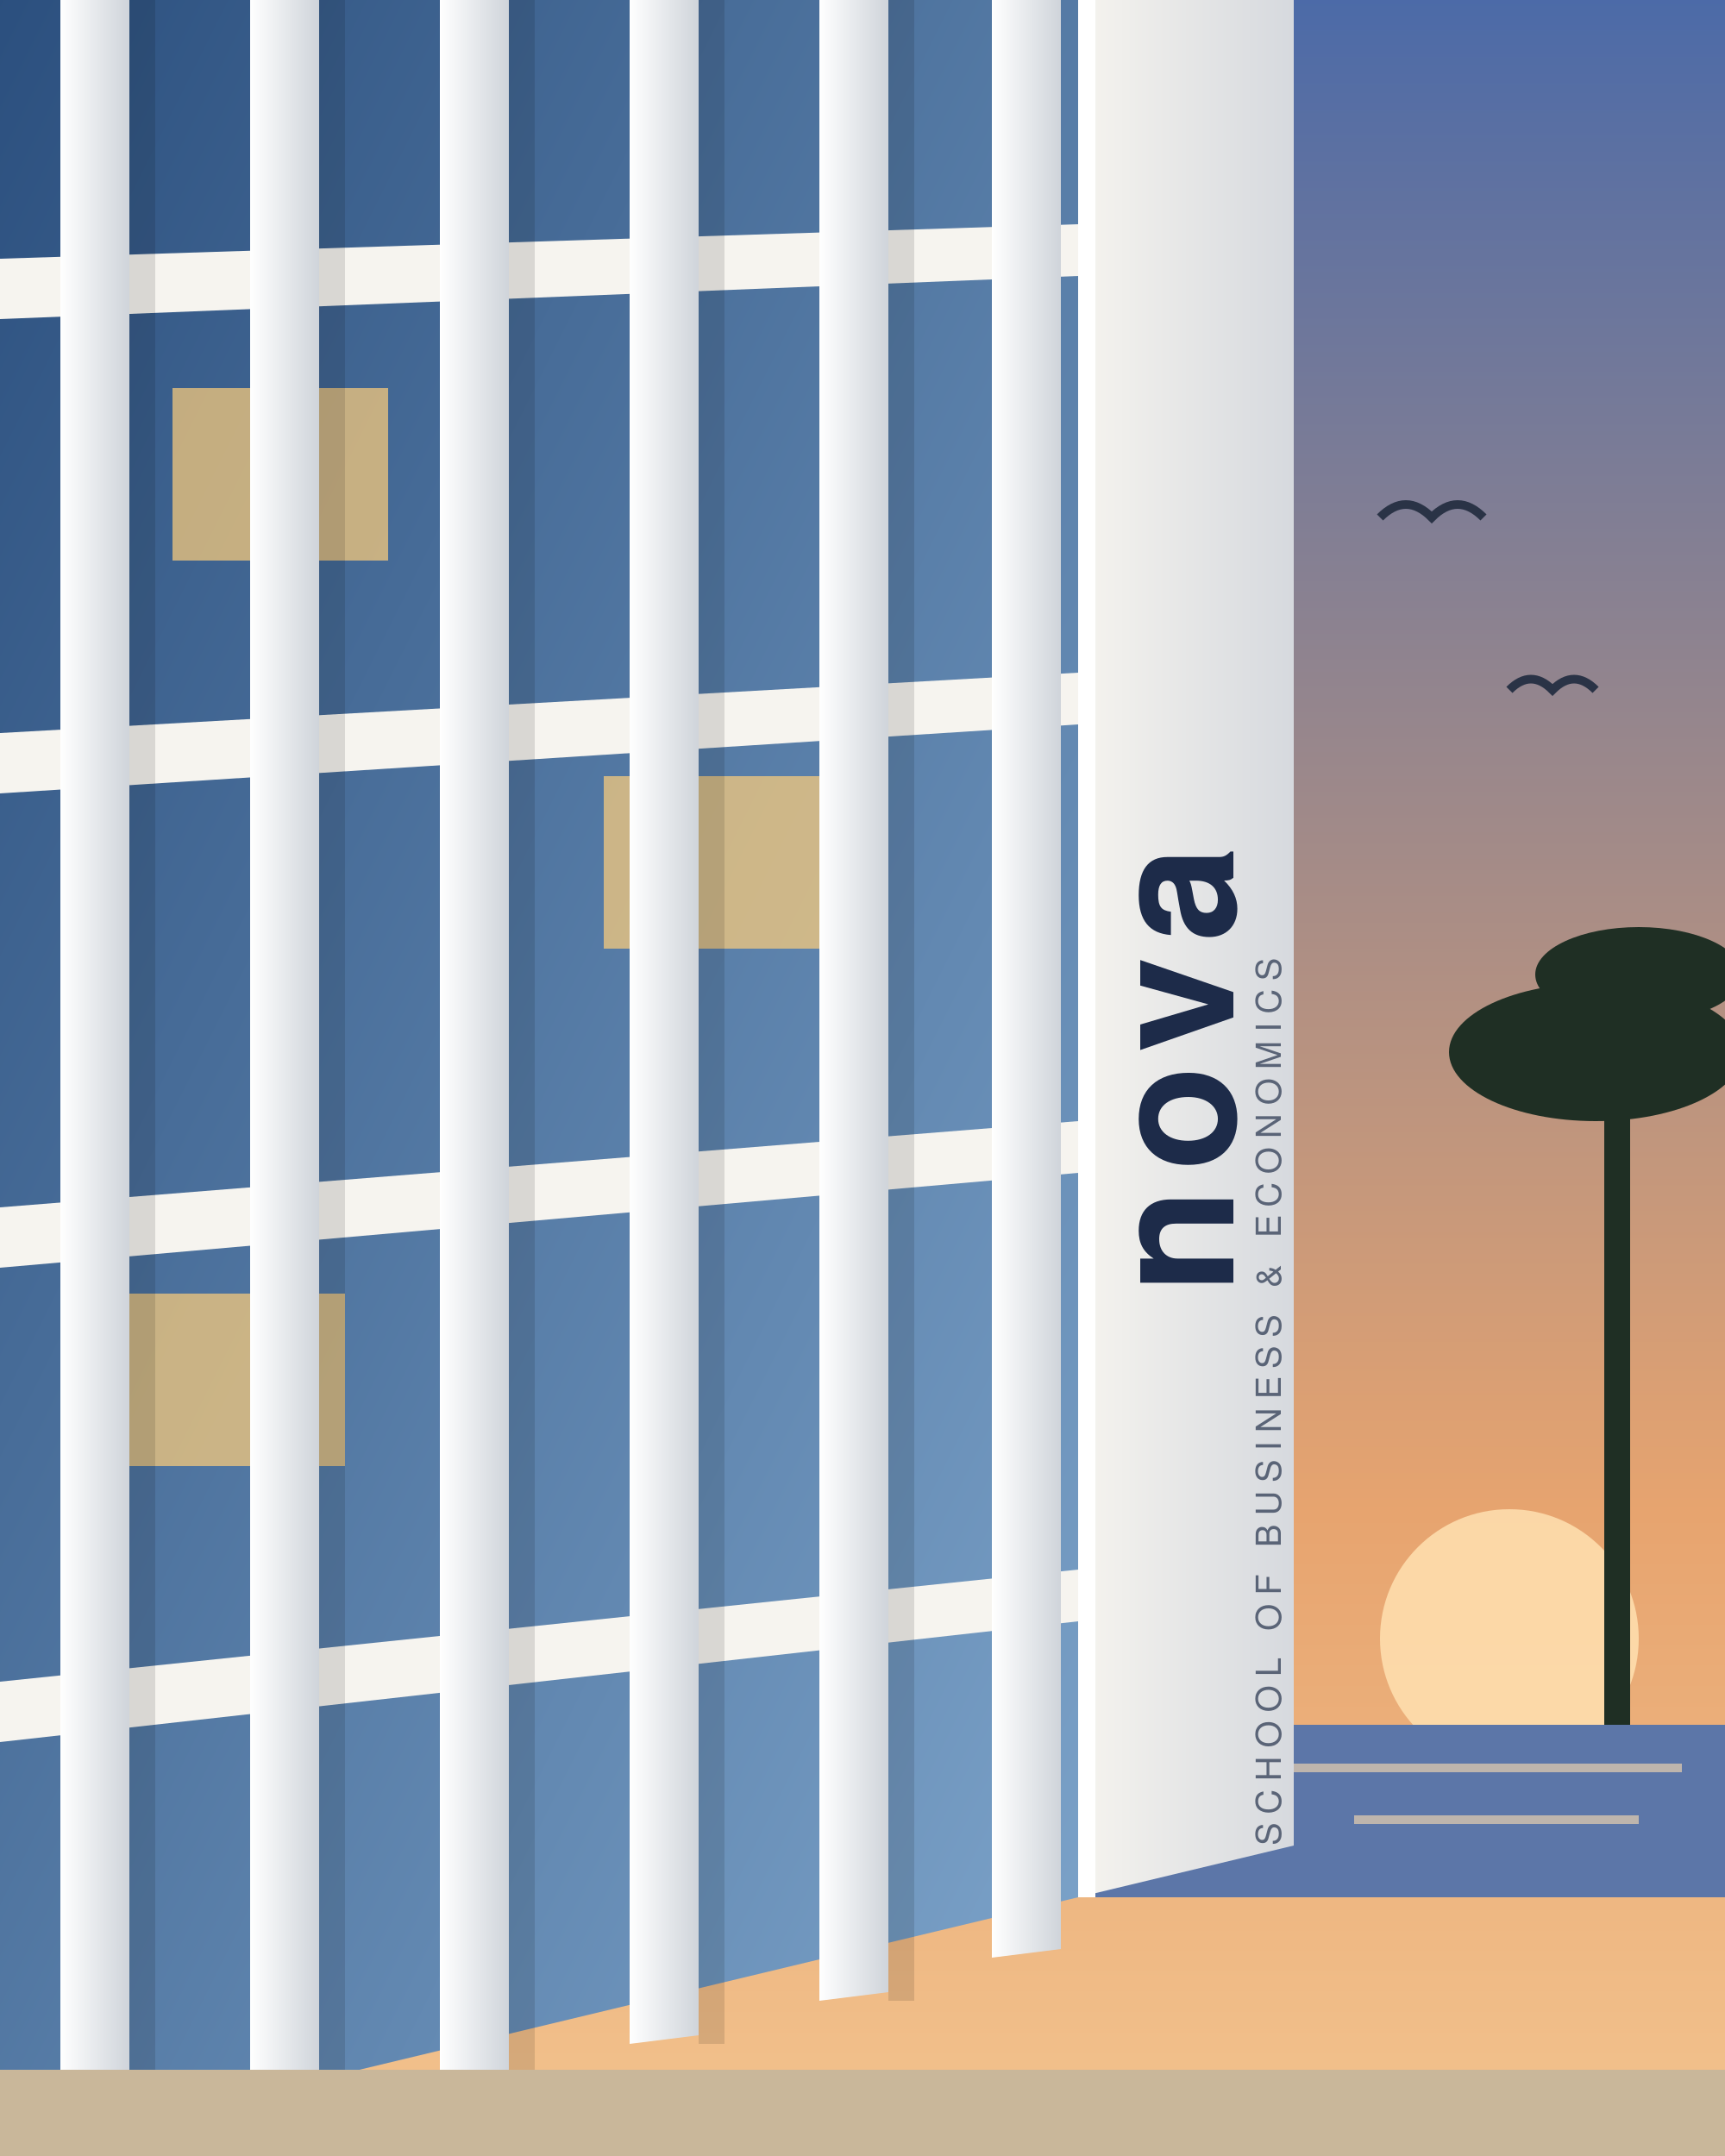
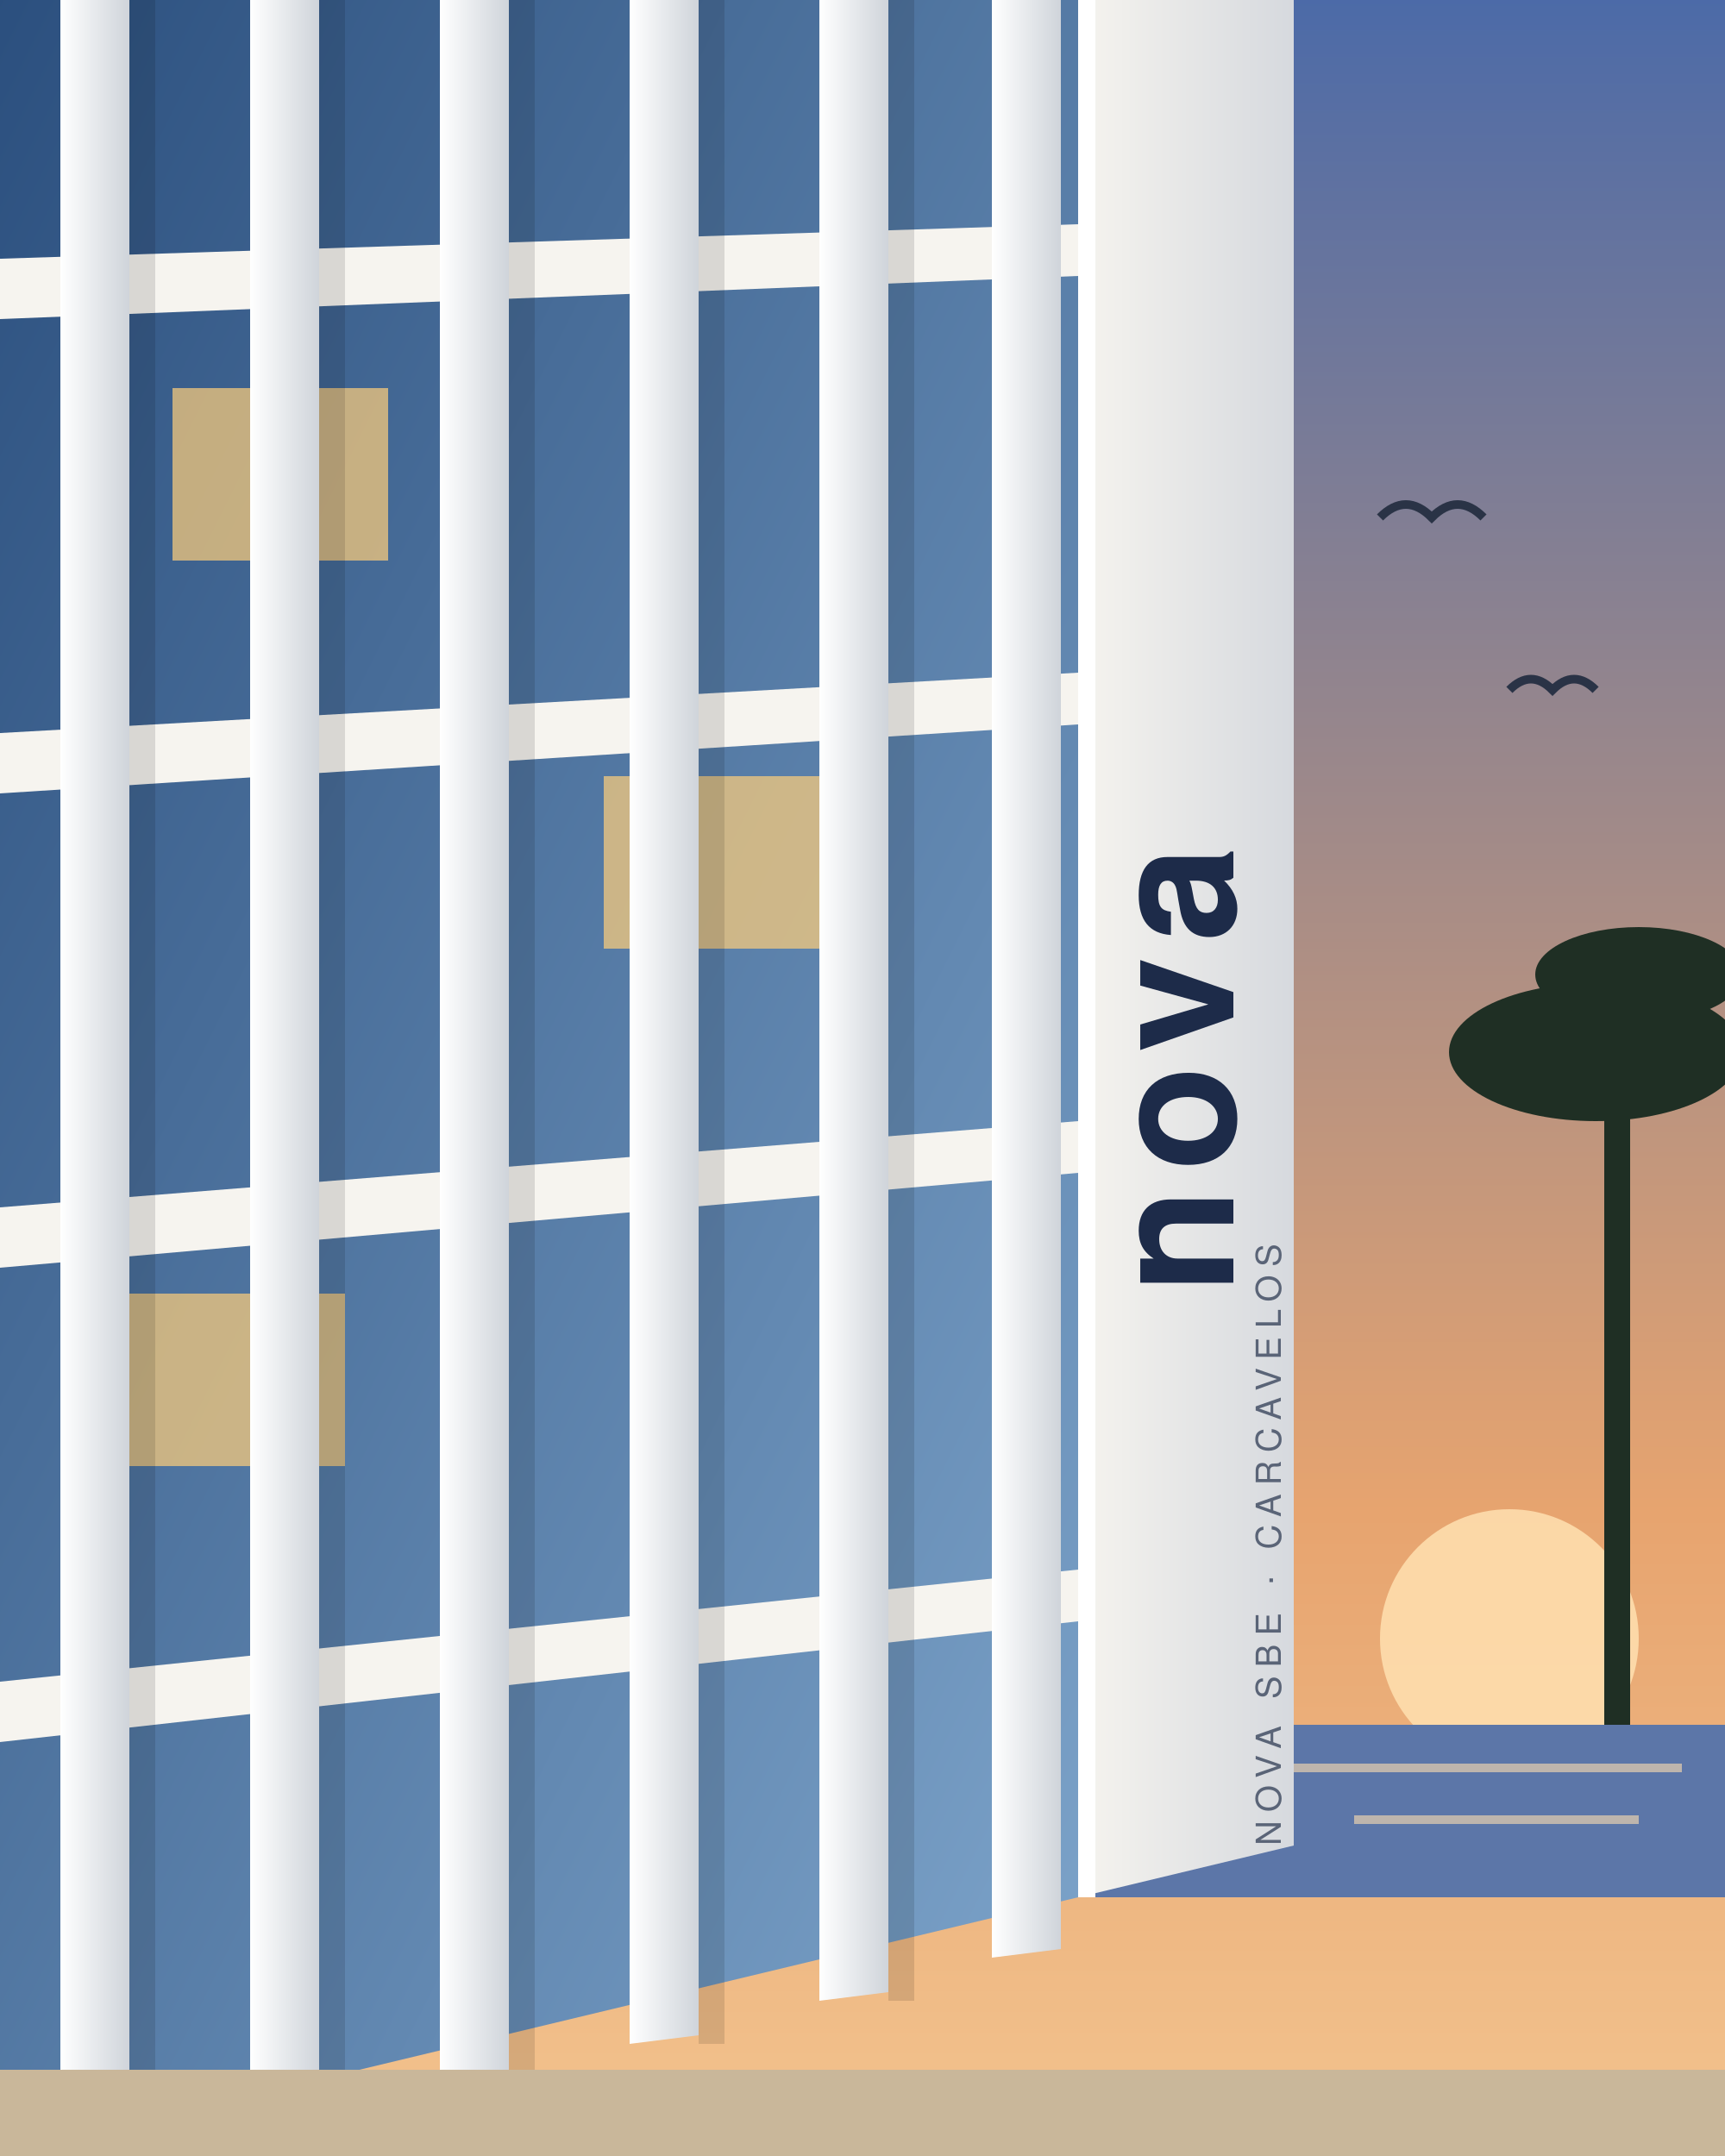
<svg xmlns="http://www.w3.org/2000/svg" viewBox="0 0 400 500" width="400" height="500">
  <defs>
    <linearGradient id="fc-sky" x1="0" y1="0" x2="0" y2="1">
      <stop offset="0" stop-color="#4b6aa8" />
      <stop offset=".7" stop-color="#e7a46f" />
      <stop offset="1" stop-color="#f3c48f" />
    </linearGradient>
    <linearGradient id="fc-glass" x1="0" y1="0" x2="1" y2="1">
      <stop offset="0" stop-color="#2b4f7e" />
      <stop offset="1" stop-color="#7fa6cc" />
    </linearGradient>
    <linearGradient id="fc-wall" x1="0" y1="0" x2="1" y2="0">
      <stop offset="0" stop-color="#f6f4ef" />
      <stop offset="1" stop-color="#d6d9de" />
    </linearGradient>
    <linearGradient id="fc-fin" x1="0" y1="0" x2="1" y2="0">
      <stop offset="0" stop-color="#ffffff" />
      <stop offset="1" stop-color="#cfd4da" />
    </linearGradient>
  </defs>
  <rect width="400" height="500" fill="url(#fc-sky)" />
  <circle cx="350" cy="380" r="30" fill="#ffe0b0" opacity=".85" />
  <rect x="250" y="400" width="150" height="40" fill="#5c76a8" />
  <g stroke="#ffe0b0" stroke-width="2" opacity=".6">
    <path d="M300 410 h90 M314 422 h66" />
  </g>
  <polygon points="0,0 250,0 250,440 0,500" fill="url(#fc-glass)" />
  <g fill="#ffcf7a" opacity=".7">
    <rect x="20" y="300" width="60" height="40" />
    <rect x="140" y="180" width="50" height="40" />
    <rect x="40" y="90" width="50" height="40" />
  </g>
  <g fill="#f6f4ef">
    <polygon points="0,60 250,52 250,64 0,74" />
    <polygon points="0,170 250,156 250,168 0,184" />
    <polygon points="0,280 250,260 250,272 0,294" />
    <polygon points="0,390 250,364 250,376 0,404" />
  </g>
  <g fill="url(#fc-fin)">
    <polygon points="14,0 30,0 30,500 14,500" />
    <polygon points="58,0 74,0 74,492 58,494" />
    <polygon points="102,0 118,0 118,482 102,484" />
    <polygon points="146,0 162,0 162,472 146,474" />
    <polygon points="190,0 206,0 206,462 190,464" />
    <polygon points="230,0 246,0 246,452 230,454" />
  </g>
  <g fill="#000" opacity=".12">
    <rect x="30" y="0" width="6" height="500" />
    <rect x="74" y="0" width="6" height="494" />
    <rect x="118" y="0" width="6" height="484" />
    <rect x="162" y="0" width="6" height="474" />
    <rect x="206" y="0" width="6" height="464" />
  </g>
  <polygon points="250,0 300,0 300,428 250,440" fill="url(#fc-wall)" />
  <rect x="250" y="0" width="4" height="440" fill="#ffffff" />
  <text x="0" y="0" transform="translate(286 300) rotate(-90)" font-family="Helvetica, Arial, sans-serif" font-size="40" font-weight="bold" letter-spacing="4" fill="#1d2b49">nova</text>
-   <text x="0" y="0" transform="translate(297 428) rotate(-90)" font-family="Helvetica, Arial, sans-serif" font-size="8" letter-spacing="2" fill="#5a6477">SCHOOL OF BUSINESS &amp; ECONOMICS</text>
+   <text x="0" y="0" transform="translate(297 428) rotate(-90)" font-family="Helvetica, Arial, sans-serif" font-size="8" letter-spacing="2" fill="#5a6477">NOVA SBE · CARCAVELOS</text>
  <g fill="#1f2f24">
    <rect x="372" y="250" width="6" height="150" />
    <ellipse cx="370" cy="244" rx="34" ry="16" />
    <ellipse cx="380" cy="226" rx="24" ry="11" />
  </g>
  <g stroke="#2a3346" stroke-width="2" fill="none">
    <path d="M320 120 q6 -6 12 0 q6 -6 12 0" />
    <path d="M350 160 q5 -5 10 0 q5 -5 10 0" />
  </g>
  <rect x="0" y="480" width="400" height="20" fill="#c9b79a" />
</svg>
